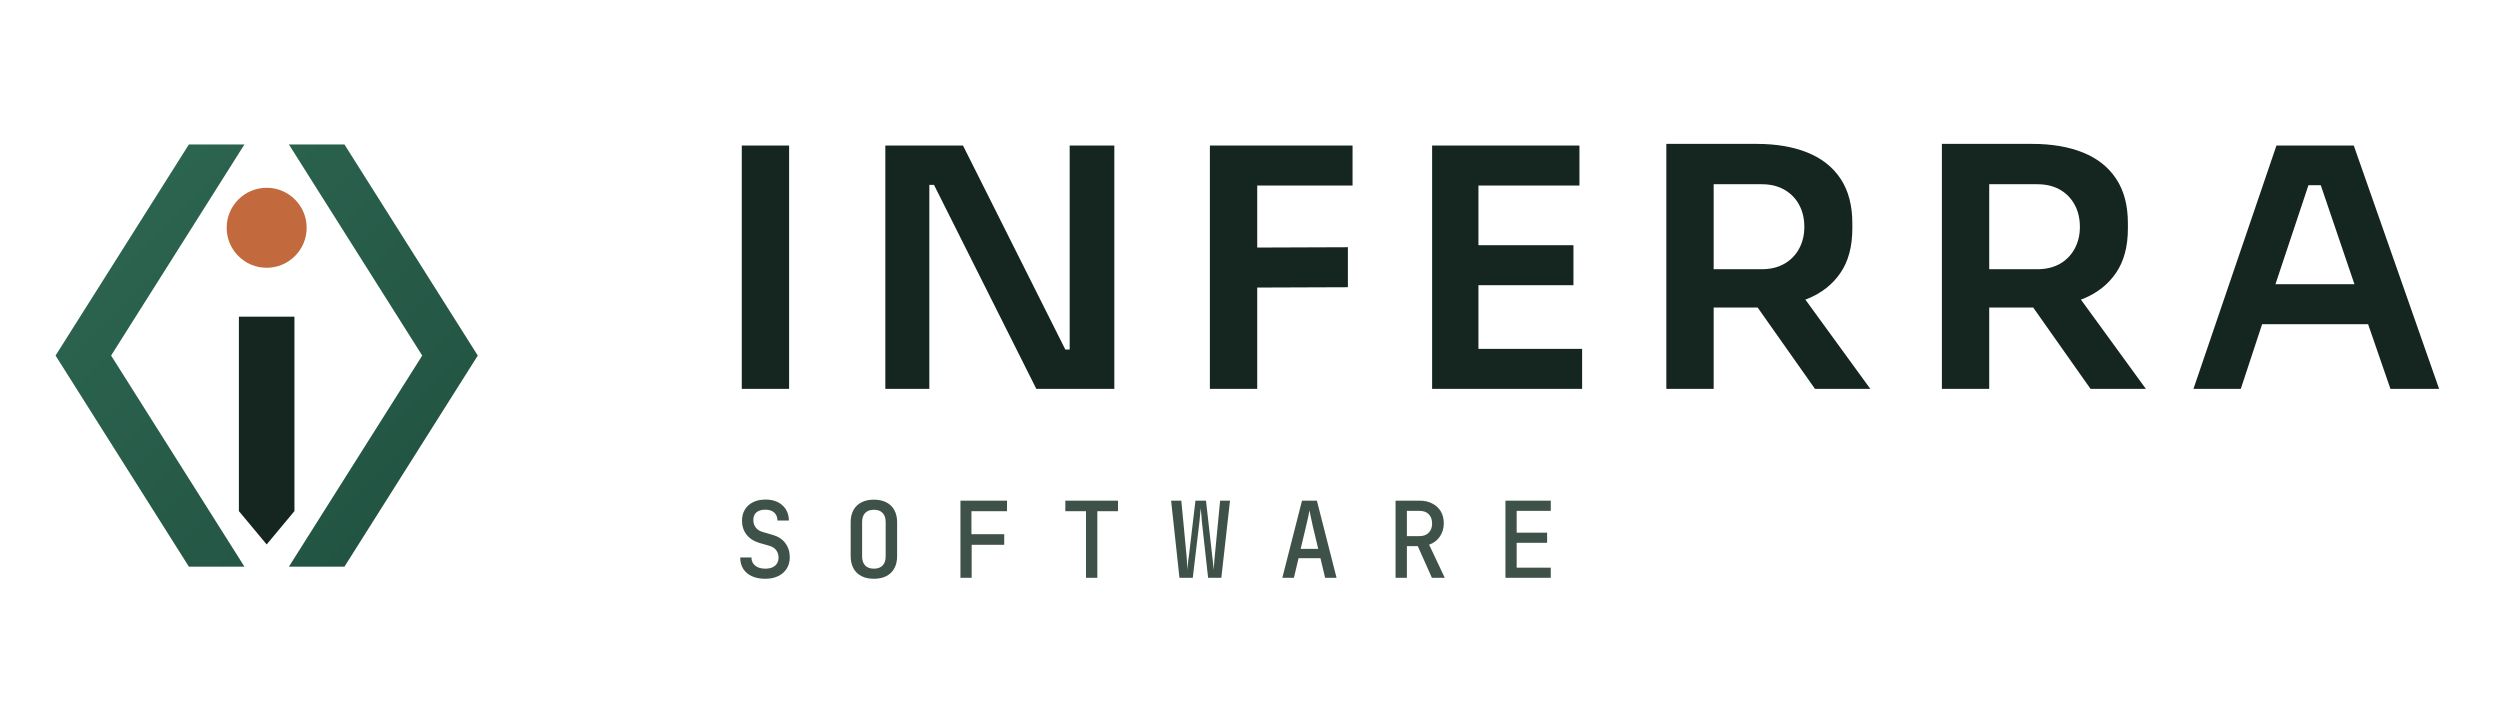
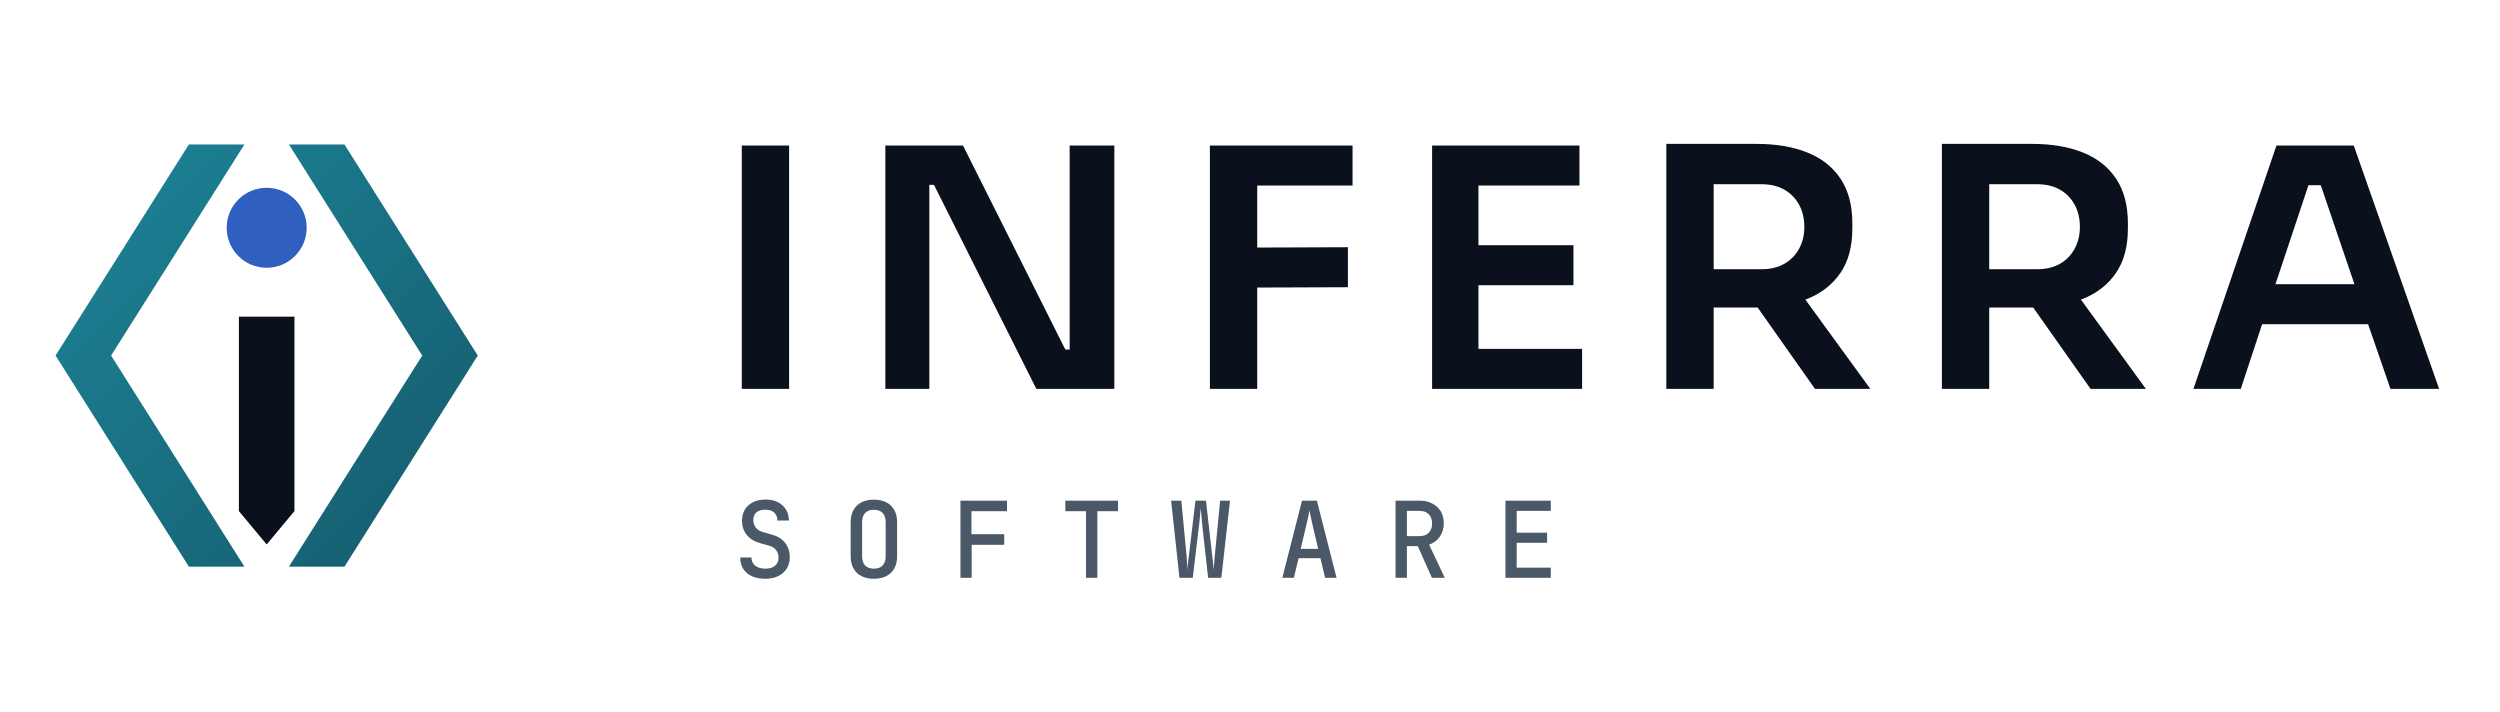
<svg xmlns="http://www.w3.org/2000/svg" viewBox="0 0 225 64" width="225" height="64" role="img" aria-label="Inferra Software">
  <g transform="translate(0 8)">
    <defs>
      <linearGradient id="g" x1="0" y1="0" x2="48" y2="48" gradientUnits="userSpaceOnUse">
-         <stop offset="0" stop-color="#2F6B55" />
-         <stop offset="1" stop-color="#1F4D3D" />
+         <stop offset="0" stop-color="#1F8A9E" />
+         <stop offset="1" stop-color="#135566" />
      </linearGradient>
    </defs>
    <g>
      <path fill="url(#g)" d="M17 5h5L10 24l12 19h-5L5 24z" />
      <path fill="url(#g)" d="M31 5h-5l12 19-12 19h5l12-19z" />
-       <path fill="#14261F" d="M21.5 20.5h5V38l-2.5 3-2.5-3z" />
-       <circle fill="#C26A3D" cx="24" cy="12.5" r="3.6" />
+       <path fill="#0A111C" d="M21.5 20.5h5V38l-2.5 3-2.5-3z" />
+       <circle fill="#2F5FBF" cx="24" cy="12.5" r="3.6" />
    </g>
  </g>
-   <path fill="#14261F" d="M71.02 35L66.76 35L66.76 13.10L71.02 13.10M83.64 35L79.68 35L79.68 13.10L86.67 13.10L95.88 31.46L96.27 31.46L96.27 13.10L100.29 13.10L100.29 35L93.27 35L84.06 16.64L83.64 16.64M113.15 35L108.89 35L108.89 13.10L121.73 13.10L121.73 16.70L113.15 16.70L113.15 22.28L121.31 22.25L121.31 25.85L113.15 25.88M142.39 35L128.89 35L128.89 13.10L142.15 13.10L142.15 16.70L133.06 16.70L133.06 22.07L141.61 22.07L141.61 25.67L133.06 25.67L133.06 31.40L142.39 31.40M154.23 35L149.97 35L149.97 12.95L158.10 12.95Q160.74 12.95 162.67 13.73Q164.61 14.51 165.66 16.10Q166.71 17.69 166.71 20.09L166.71 20.57Q166.71 23 165.64 24.56Q164.58 26.12 162.66 26.90Q162.57 26.93 162.48 26.96L168.33 35L163.35 35L158.19 27.68Q158.16 27.68 158.10 27.68L154.23 27.68L154.23 35M158.55 16.58L154.23 16.58L154.23 24.23L158.55 24.23Q159.72 24.23 160.57 23.75Q161.43 23.27 161.91 22.40Q162.39 21.53 162.39 20.42Q162.39 19.28 161.91 18.41Q161.43 17.54 160.57 17.06Q159.72 16.58 158.55 16.58M179.03 35L174.77 35L174.77 12.95L182.90 12.95Q185.54 12.95 187.47 13.73Q189.41 14.51 190.46 16.10Q191.51 17.69 191.51 20.09L191.51 20.57Q191.51 23 190.44 24.56Q189.38 26.12 187.46 26.90Q187.37 26.93 187.28 26.96L193.13 35L188.15 35L182.99 27.68Q182.96 27.68 182.90 27.68L179.03 27.68L179.03 35M183.35 16.58L179.03 16.58L179.03 24.23L183.35 24.23Q184.52 24.23 185.38 23.75Q186.23 23.27 186.71 22.40Q187.19 21.53 187.19 20.42Q187.19 19.28 186.71 18.41Q186.23 17.54 185.38 17.06Q184.52 16.58 183.35 16.58M201.67 35L197.41 35L204.88 13.10L211.84 13.10L219.52 35L215.14 35L213.13 29.18L203.59 29.18L201.67 35M204.79 25.58L211.90 25.58L208.87 16.67L207.76 16.67" />
-   <path fill="#3F5249" d="M68.88 52.09Q68.18 52.09 67.67 51.86Q67.17 51.63 66.89 51.20Q66.62 50.77 66.62 50.17L67.63 50.17Q67.63 50.64 67.97 50.91Q68.30 51.18 68.89 51.18Q69.44 51.18 69.75 50.92Q70.07 50.65 70.07 50.19Q70.07 49.80 69.85 49.51Q69.64 49.23 69.24 49.12L68.37 48.87Q67.61 48.65 67.19 48.12Q66.78 47.59 66.78 46.86Q66.78 46.29 67.04 45.86Q67.29 45.44 67.77 45.20Q68.24 44.96 68.89 44.96Q69.84 44.96 70.41 45.47Q70.99 45.99 71 46.85L69.97 46.85Q69.97 46.40 69.68 46.13Q69.39 45.87 68.87 45.87Q68.37 45.87 68.08 46.11Q67.80 46.36 67.80 46.79Q67.80 47.18 68.01 47.47Q68.22 47.75 68.62 47.87L69.51 48.13Q70.27 48.34 70.67 48.87Q71.08 49.41 71.08 50.15Q71.08 50.73 70.81 51.17Q70.53 51.61 70.04 51.85Q69.54 52.09 68.88 52.09M78.65 52.09Q78 52.09 77.53 51.85Q77.06 51.61 76.81 51.15Q76.56 50.69 76.56 50.07L76.56 46.99Q76.56 46.37 76.81 45.91Q77.06 45.45 77.53 45.21Q78 44.97 78.65 44.97Q79.30 44.97 79.77 45.21Q80.24 45.45 80.49 45.91Q80.74 46.37 80.74 46.98L80.74 50.07Q80.74 50.69 80.49 51.15Q80.24 51.61 79.77 51.85Q79.30 52.09 78.65 52.09M78.65 51.18Q79.17 51.18 79.44 50.89Q79.71 50.60 79.71 50.07L79.71 46.99Q79.71 46.45 79.44 46.17Q79.17 45.88 78.65 45.88Q78.14 45.88 77.86 46.17Q77.59 46.45 77.59 46.99L77.59 50.07Q77.59 50.60 77.86 50.89Q78.14 51.18 78.65 51.18M87.45 52L86.44 52L86.44 45.06L90.63 45.06L90.63 46.01L87.43 46.01L87.43 48.08L90.38 48.08L90.38 49.03L87.45 49.03M98.76 52L97.74 52L97.74 46.01L95.88 46.01L95.88 45.06L100.62 45.06L100.62 46.01L98.76 46.01M107.35 52L106.15 52L105.40 45.06L106.32 45.06L106.79 50.04Q106.81 50.23 106.82 50.46Q106.83 50.69 106.85 50.91Q106.86 51.13 106.86 51.29Q106.88 51.13 106.90 50.91Q106.92 50.69 106.94 50.46Q106.97 50.23 107 50.04L107.59 45.06L108.54 45.06L109.10 50.04Q109.12 50.23 109.15 50.46Q109.17 50.69 109.20 50.91Q109.23 51.13 109.24 51.29Q109.25 51.13 109.26 50.91Q109.28 50.69 109.29 50.46Q109.31 50.23 109.33 50.04L109.81 45.06L110.70 45.06L109.92 52L108.73 52L108.17 46.96Q108.15 46.76 108.14 46.53Q108.12 46.31 108.10 46.10Q108.08 45.88 108.06 45.74Q108.05 45.88 108.03 46.10Q108.01 46.31 107.99 46.53Q107.97 46.76 107.95 46.96M116.45 52L115.41 52L117.18 45.06L118.52 45.06L120.29 52L119.26 52L118.84 50.24L116.87 50.24L116.45 52M117.54 47.38L117.06 49.40L118.64 49.40L118.16 47.39Q118.04 46.86 117.96 46.47Q117.88 46.07 117.85 45.93Q117.82 46.07 117.75 46.47Q117.67 46.86 117.54 47.38M126.62 52L125.60 52L125.60 45.06L127.77 45.06Q128.43 45.06 128.91 45.32Q129.40 45.57 129.67 46.02Q129.94 46.48 129.94 47.10Q129.94 47.79 129.58 48.30Q129.23 48.81 128.62 49.02L130.03 52L128.87 52L127.60 49.15L126.62 49.15L126.62 52M126.62 45.98L126.62 48.25L127.77 48.25Q128.29 48.25 128.59 47.94Q128.89 47.63 128.89 47.12Q128.89 46.59 128.59 46.28Q128.29 45.98 127.77 45.98M139.57 52L135.49 52L135.49 45.06L139.57 45.06L139.57 45.98L136.50 45.98L136.50 47.94L139.24 47.94L139.24 48.85L136.50 48.85L136.50 51.09L139.57 51.09" />
+   <path fill="#0A111C" d="M71.02 35L66.76 35L66.76 13.10L71.02 13.10M83.64 35L79.68 35L79.68 13.10L86.67 13.10L95.88 31.46L96.27 31.46L96.27 13.10L100.29 13.10L100.29 35L93.27 35L84.06 16.64L83.64 16.64M113.15 35L108.89 35L108.89 13.10L121.73 13.10L121.73 16.70L113.15 16.70L113.15 22.28L121.31 22.25L121.31 25.85L113.15 25.88M142.39 35L128.89 35L128.89 13.10L142.15 13.10L142.15 16.70L133.06 16.70L133.06 22.07L141.61 22.07L141.61 25.67L133.06 25.67L133.06 31.40L142.39 31.40M154.23 35L149.97 35L149.97 12.95L158.10 12.95Q160.74 12.95 162.67 13.73Q164.61 14.51 165.66 16.10Q166.71 17.69 166.71 20.09L166.71 20.57Q166.71 23 165.64 24.56Q164.58 26.12 162.66 26.90Q162.57 26.93 162.48 26.96L168.33 35L163.35 35L158.19 27.68Q158.16 27.68 158.10 27.68L154.23 27.68L154.23 35M158.55 16.58L154.23 16.58L154.23 24.23L158.55 24.23Q159.72 24.23 160.57 23.75Q161.43 23.27 161.91 22.40Q162.39 21.53 162.39 20.42Q162.39 19.28 161.91 18.41Q161.43 17.54 160.57 17.06Q159.72 16.58 158.55 16.58M179.03 35L174.77 35L174.77 12.95L182.90 12.95Q185.54 12.95 187.47 13.73Q189.41 14.51 190.46 16.10Q191.51 17.69 191.51 20.09L191.51 20.57Q191.51 23 190.44 24.56Q189.38 26.12 187.46 26.90Q187.37 26.93 187.28 26.96L193.13 35L188.15 35L182.99 27.68Q182.96 27.68 182.90 27.68L179.03 27.68L179.03 35M183.35 16.58L179.03 16.58L179.03 24.23L183.35 24.23Q184.52 24.23 185.38 23.75Q186.23 23.27 186.71 22.40Q187.19 21.53 187.19 20.42Q187.19 19.28 186.71 18.41Q186.23 17.54 185.38 17.06Q184.52 16.58 183.35 16.58M201.67 35L197.41 35L204.88 13.10L211.84 13.10L219.52 35L215.14 35L213.13 29.18L203.59 29.18L201.67 35M204.79 25.58L211.90 25.58L208.87 16.67L207.76 16.67" />
+   <path fill="#4A5868" d="M68.88 52.09Q68.18 52.09 67.67 51.86Q67.17 51.63 66.89 51.20Q66.62 50.77 66.62 50.17L67.63 50.17Q67.63 50.64 67.97 50.91Q68.30 51.18 68.89 51.18Q69.44 51.18 69.75 50.92Q70.07 50.65 70.07 50.19Q70.07 49.80 69.85 49.51Q69.64 49.23 69.24 49.12L68.37 48.87Q67.61 48.65 67.19 48.12Q66.78 47.59 66.78 46.86Q66.78 46.29 67.04 45.86Q67.29 45.44 67.77 45.20Q68.24 44.96 68.89 44.96Q69.84 44.96 70.41 45.47Q70.99 45.99 71 46.85L69.97 46.85Q69.97 46.40 69.68 46.13Q69.39 45.87 68.87 45.87Q68.37 45.87 68.08 46.11Q67.80 46.36 67.80 46.79Q67.80 47.18 68.01 47.47Q68.22 47.75 68.62 47.87L69.51 48.13Q70.27 48.34 70.67 48.87Q71.08 49.41 71.08 50.15Q71.08 50.73 70.81 51.17Q70.53 51.61 70.04 51.85Q69.54 52.09 68.88 52.09M78.65 52.09Q78 52.09 77.53 51.85Q77.06 51.61 76.81 51.15Q76.56 50.69 76.56 50.07L76.56 46.99Q76.56 46.37 76.81 45.91Q77.06 45.45 77.53 45.21Q78 44.97 78.65 44.97Q79.30 44.97 79.77 45.21Q80.24 45.45 80.49 45.91Q80.74 46.37 80.74 46.98L80.74 50.07Q80.74 50.69 80.49 51.15Q80.24 51.61 79.77 51.85Q79.30 52.09 78.65 52.09M78.65 51.18Q79.17 51.18 79.44 50.89Q79.71 50.60 79.71 50.07L79.71 46.99Q79.71 46.45 79.44 46.17Q79.17 45.88 78.65 45.88Q78.14 45.88 77.86 46.17Q77.59 46.45 77.59 46.99L77.59 50.07Q77.59 50.60 77.86 50.89Q78.14 51.18 78.65 51.18M87.45 52L86.44 52L86.44 45.06L90.63 45.06L90.63 46.01L87.43 46.01L87.43 48.08L90.38 48.08L90.38 49.03L87.45 49.03M98.76 52L97.74 52L97.74 46.01L95.88 46.01L95.88 45.06L100.62 45.06L100.62 46.01L98.76 46.01M107.35 52L106.15 52L105.40 45.06L106.32 45.06L106.79 50.04Q106.81 50.23 106.82 50.46Q106.83 50.69 106.85 50.91Q106.86 51.13 106.86 51.29Q106.88 51.13 106.90 50.91Q106.92 50.69 106.94 50.46Q106.97 50.23 107 50.04L107.59 45.06L108.54 45.06L109.10 50.04Q109.12 50.23 109.15 50.46Q109.17 50.69 109.20 50.91Q109.23 51.13 109.24 51.29Q109.25 51.13 109.26 50.91Q109.28 50.69 109.29 50.46Q109.31 50.23 109.33 50.04L109.81 45.06L110.70 45.06L109.92 52L108.73 52L108.17 46.96Q108.15 46.76 108.14 46.53Q108.12 46.31 108.10 46.10Q108.08 45.88 108.06 45.74Q108.05 45.88 108.03 46.10Q108.01 46.31 107.99 46.53Q107.97 46.76 107.95 46.96M116.45 52L115.41 52L117.18 45.06L118.52 45.06L120.29 52L119.26 52L118.84 50.24L116.87 50.24L116.45 52M117.54 47.38L117.06 49.40L118.64 49.40L118.16 47.39Q118.04 46.86 117.96 46.47Q117.88 46.07 117.85 45.93Q117.82 46.07 117.75 46.47Q117.67 46.86 117.54 47.38M126.62 52L125.60 52L125.60 45.06L127.77 45.06Q128.43 45.06 128.91 45.32Q129.40 45.57 129.67 46.02Q129.94 46.48 129.94 47.10Q129.94 47.79 129.58 48.30Q129.23 48.81 128.62 49.02L130.03 52L128.87 52L127.60 49.15L126.62 49.15L126.62 52M126.62 45.98L126.62 48.25L127.77 48.25Q128.29 48.25 128.59 47.94Q128.89 47.63 128.89 47.12Q128.89 46.59 128.59 46.28Q128.29 45.98 127.77 45.98M139.57 52L135.49 52L135.49 45.06L139.57 45.06L139.57 45.98L136.50 45.98L136.50 47.94L139.24 47.94L139.24 48.85L136.50 48.85L136.50 51.09L139.57 51.09" />
</svg>
